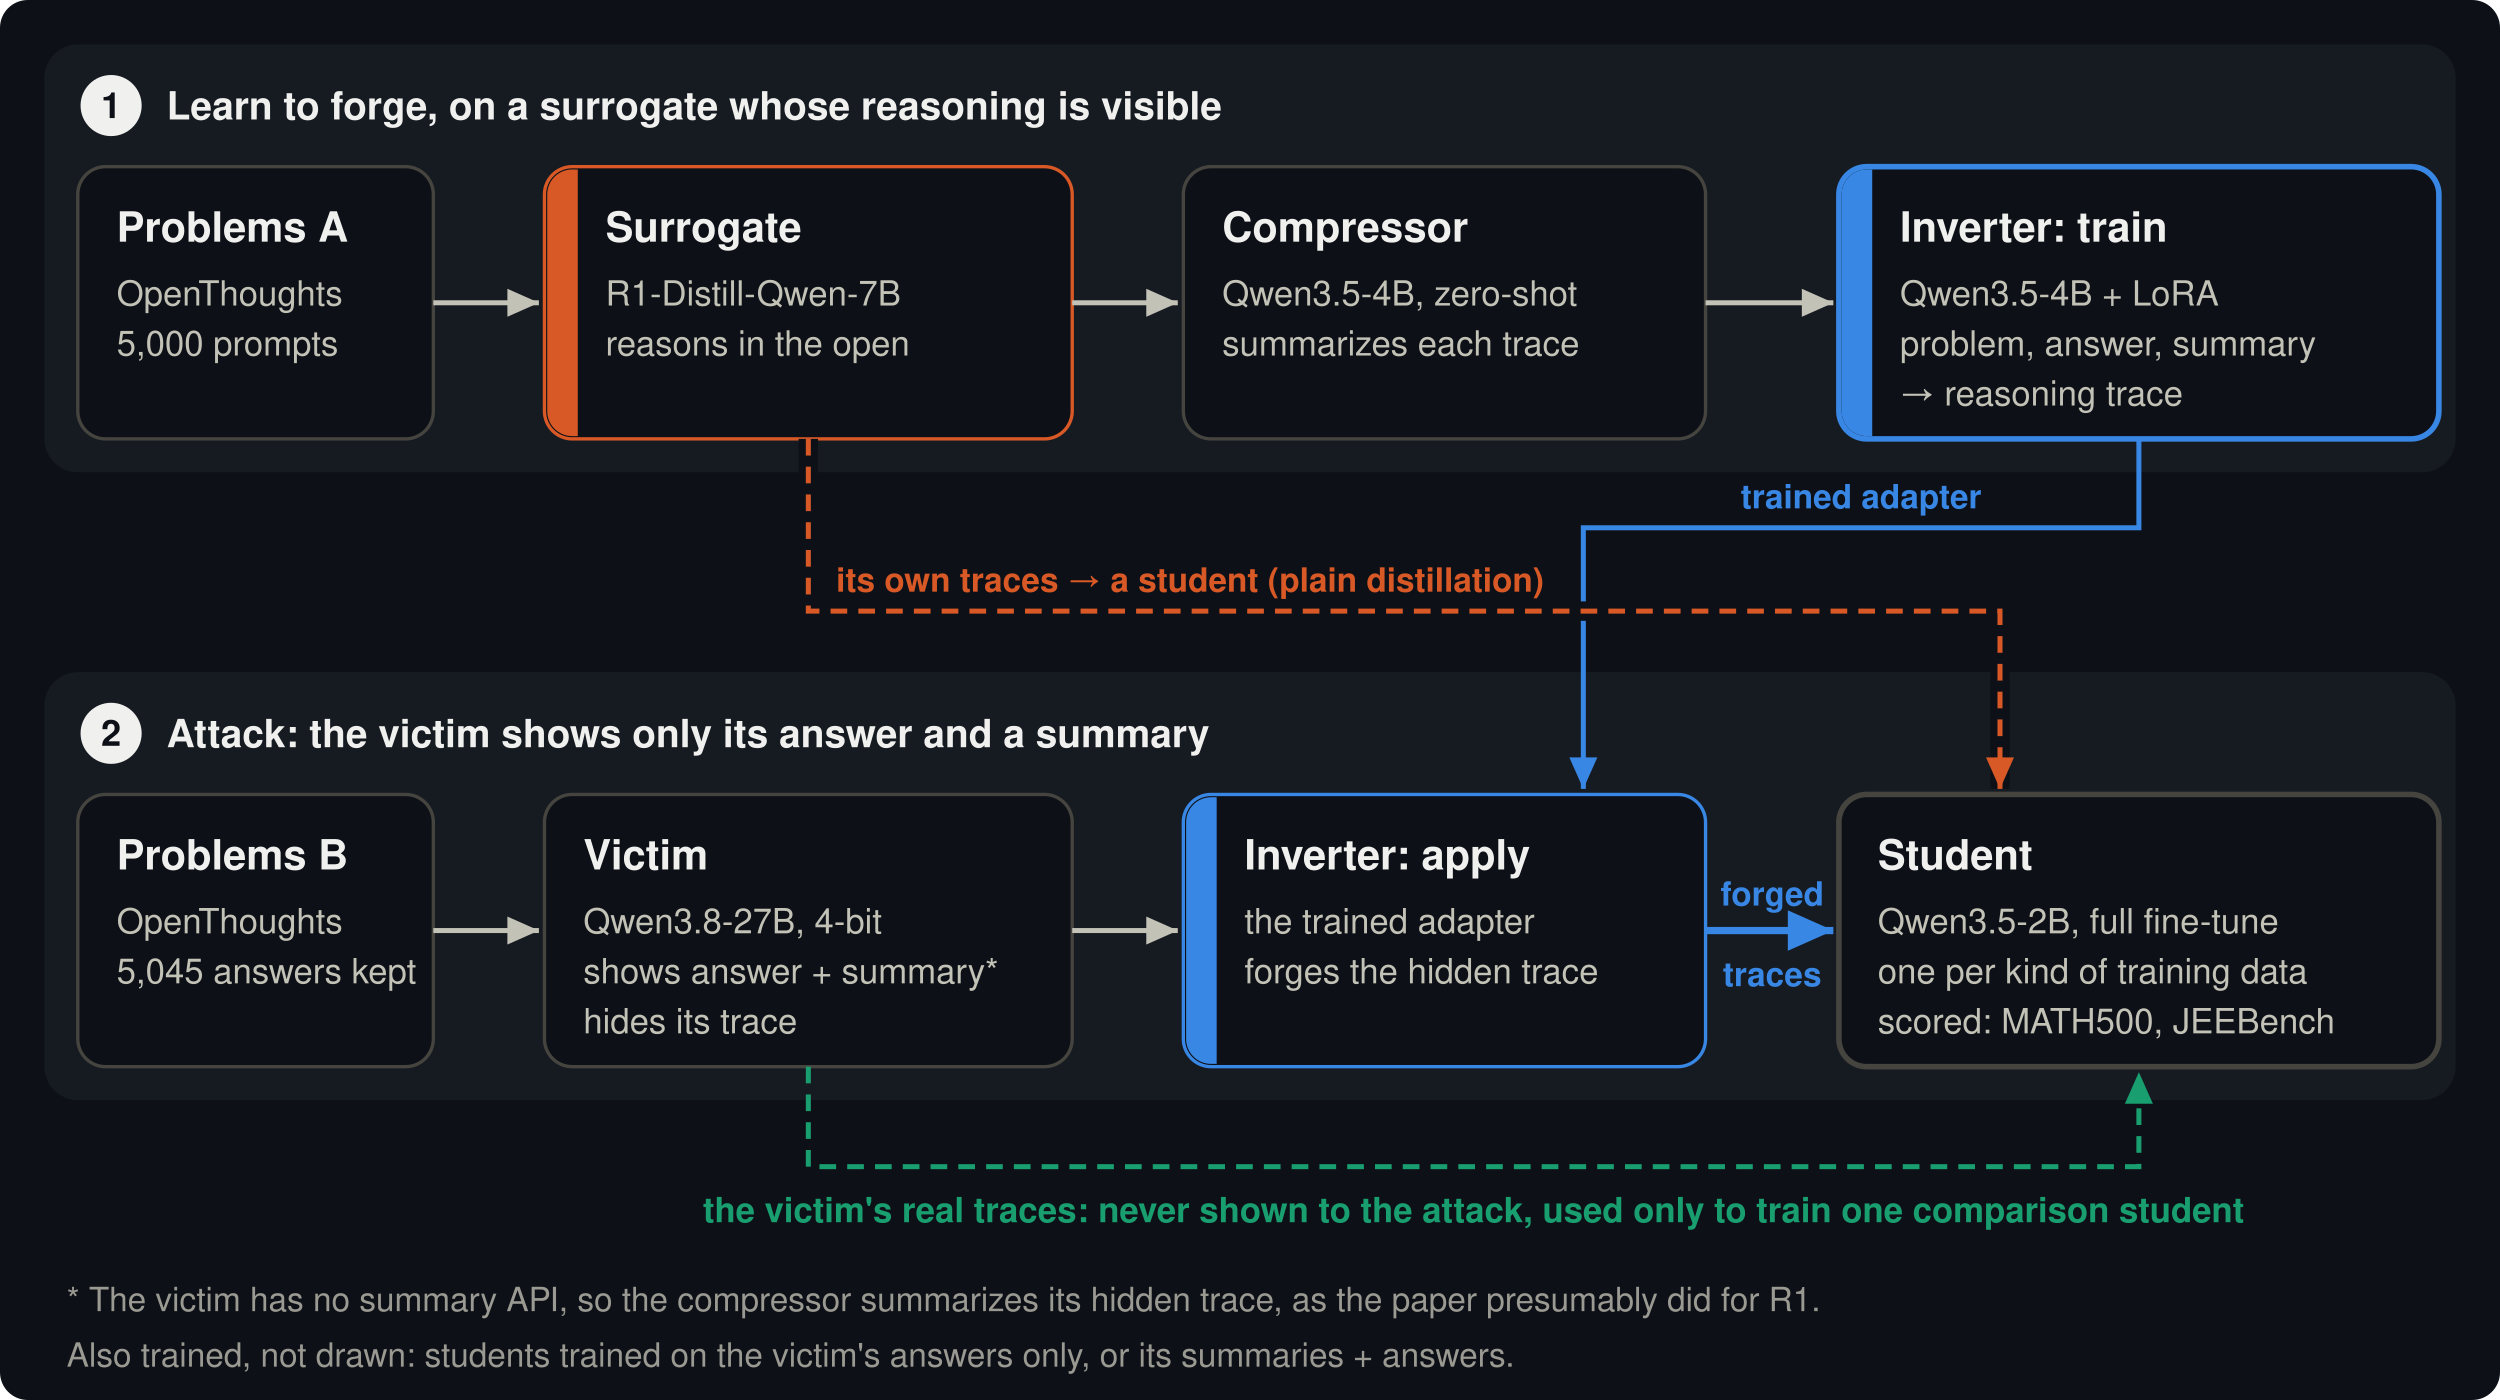
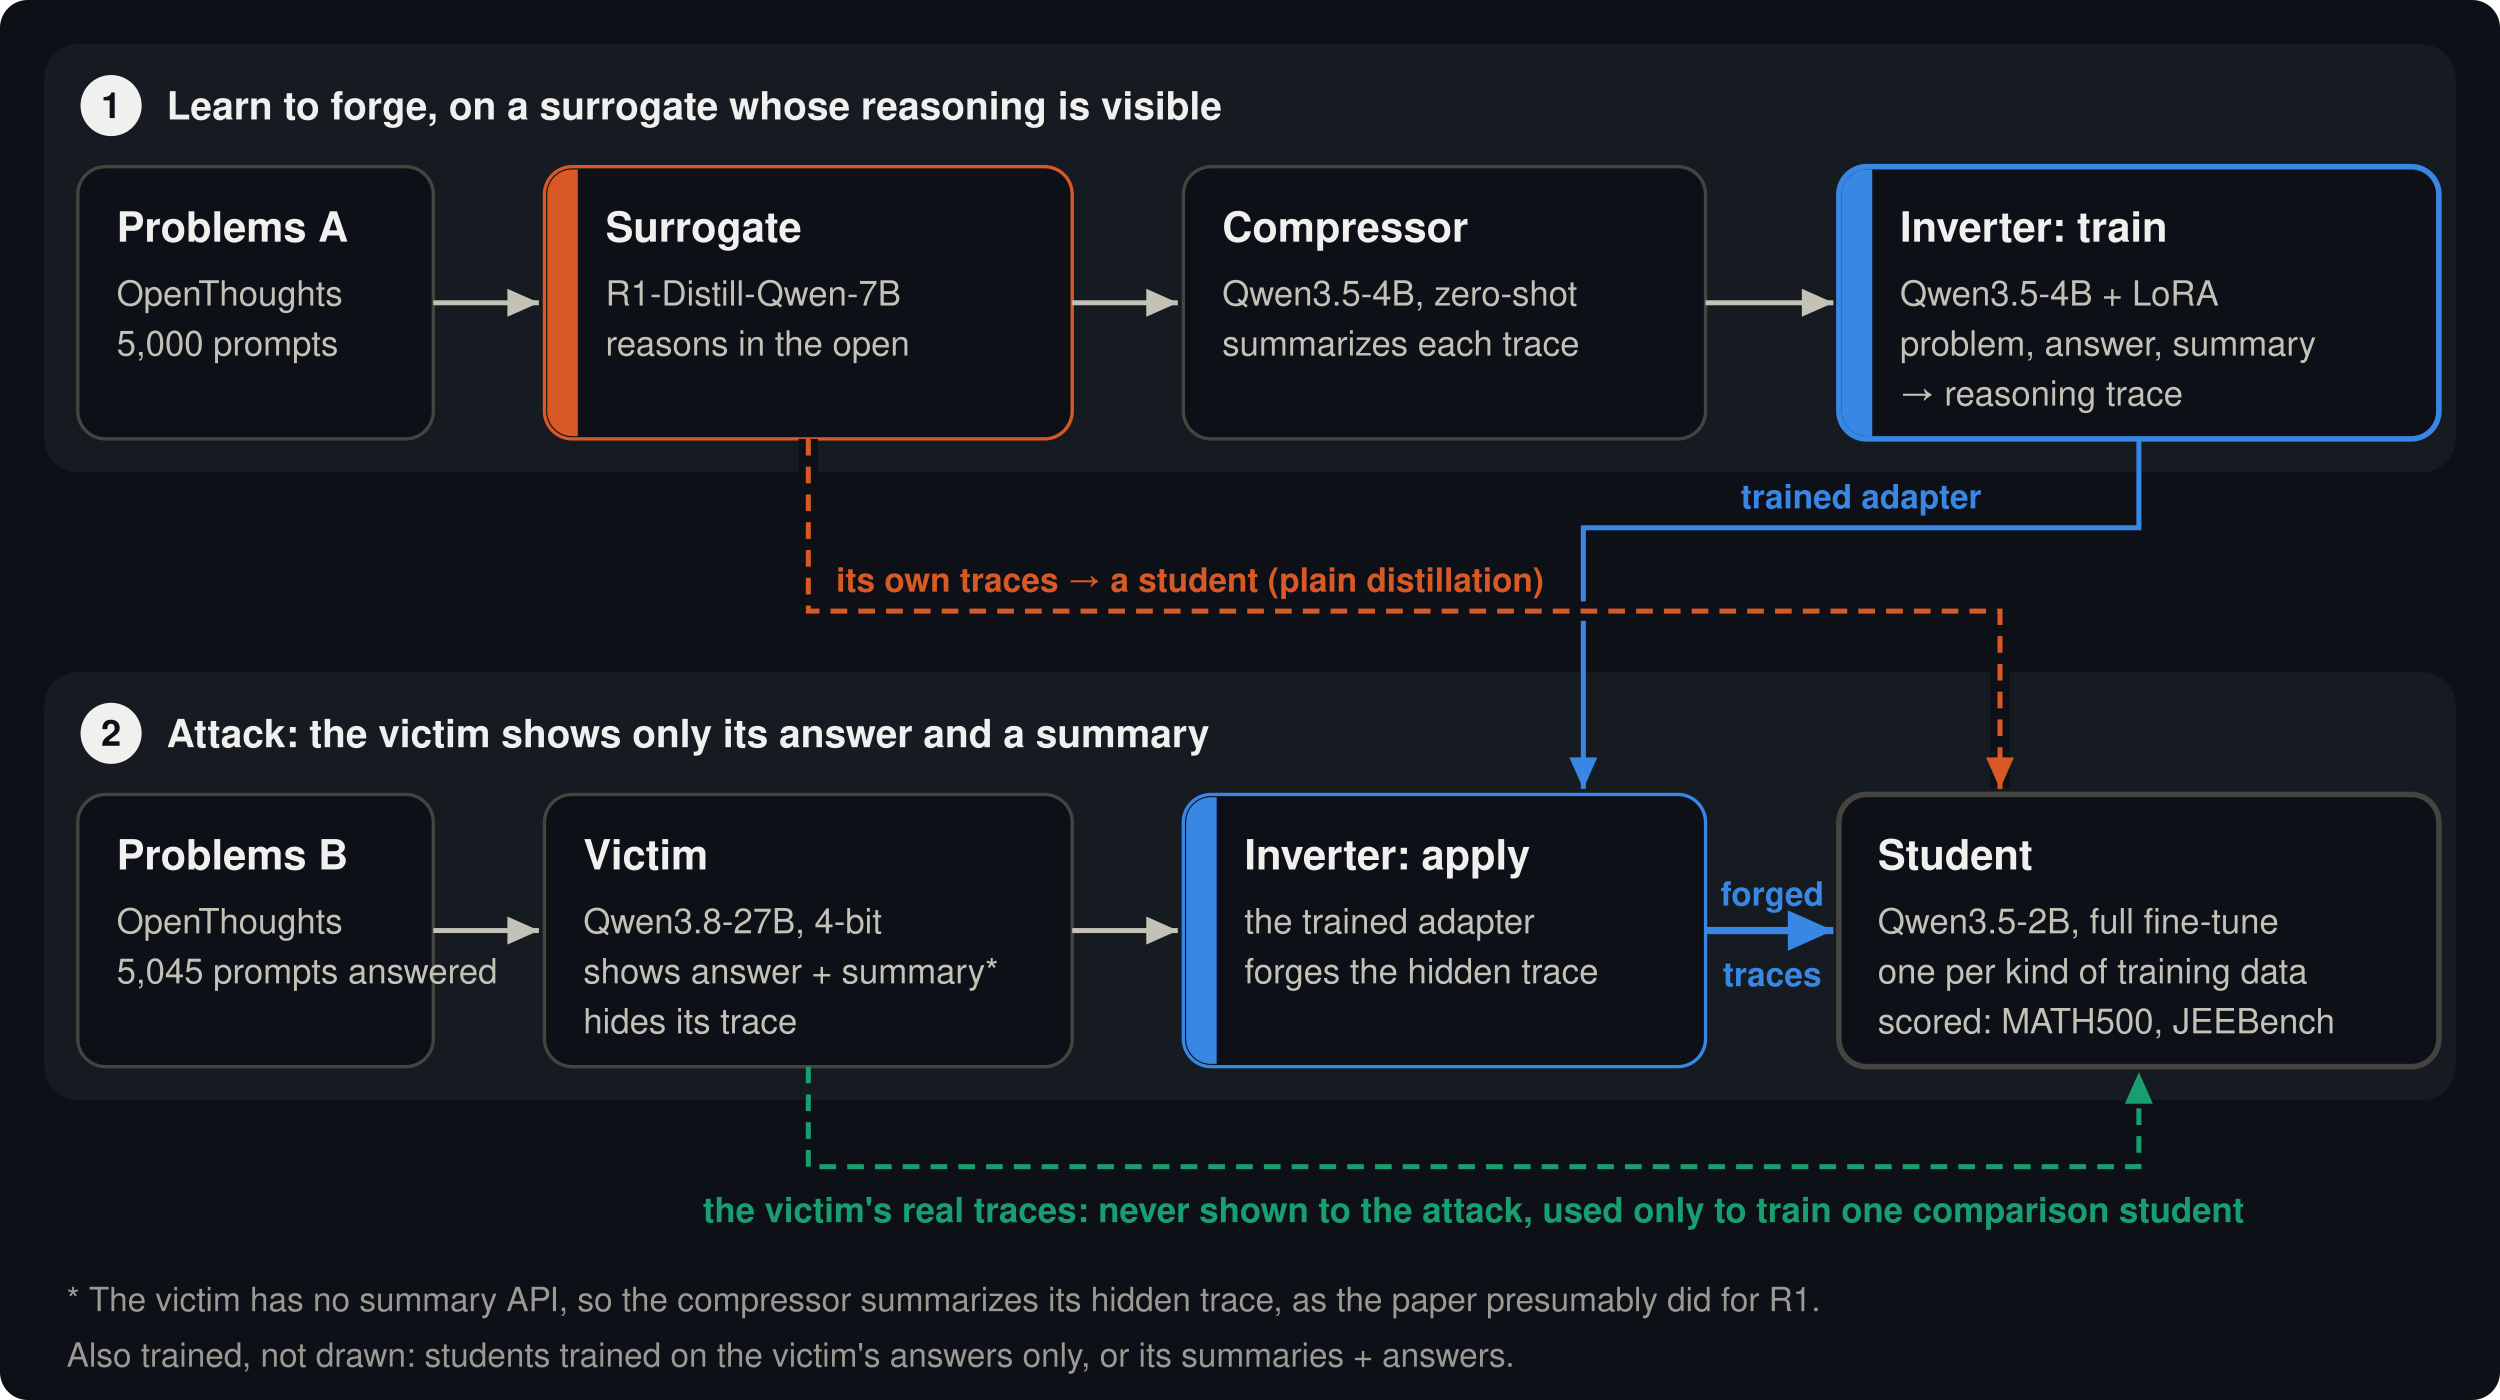
<svg xmlns="http://www.w3.org/2000/svg" width="900" height="504" viewBox="0 0 900 504" role="img" aria-label="Pipeline: surrogate, compressor, inverter, victim, student">
  <rect x="0.0" y="0.0" width="900.0" height="504.0" rx="10" fill="#0d1117" />
  <defs>
    <marker id="ah-ink" viewBox="0 0 10 10" refX="9" refY="5" markerWidth="7" markerHeight="7" orient="auto-start-reverse">
      <path d="M0,1 L9,5 L0,9 Z" fill="#c3c2b7" />
    </marker>
    <marker id="ah-forged" viewBox="0 0 10 10" refX="9" refY="5" markerWidth="7" markerHeight="7" orient="auto-start-reverse">
      <path d="M0,1 L9,5 L0,9 Z" fill="#3987e5" />
    </marker>
    <marker id="ah-oracle" viewBox="0 0 10 10" refX="9" refY="5" markerWidth="7" markerHeight="7" orient="auto-start-reverse">
      <path d="M0,1 L9,5 L0,9 Z" fill="#199e70" />
    </marker>
    <marker id="ah-distilled" viewBox="0 0 10 10" refX="9" refY="5" markerWidth="7" markerHeight="7" orient="auto-start-reverse">
      <path d="M0,1 L9,5 L0,9 Z" fill="#d95926" />
    </marker>
  </defs>
  <rect x="16.0" y="16.0" width="868.0" height="154.0" rx="12" fill="#161b22" />
  <circle cx="40" cy="38" r="11" fill="#f0f0ee" />
  <text x="40.0" y="42.5" font-family="system-ui, -apple-system, &quot;Segoe UI&quot;, Helvetica, Arial, sans-serif" font-size="13" fill="#0d1117" text-anchor="middle" font-weight="700" style="">1</text>
  <text x="60.0" y="43.0" font-family="system-ui, -apple-system, &quot;Segoe UI&quot;, Helvetica, Arial, sans-serif" font-size="14" fill="#f0f0ee" text-anchor="start" font-weight="600" style="">Learn to forge, on a surrogate whose reasoning is visible</text>
  <rect x="16.0" y="242.0" width="868.0" height="154.0" rx="12" fill="#161b22" />
  <circle cx="40" cy="264" r="11" fill="#f0f0ee" />
  <text x="40.0" y="268.5" font-family="system-ui, -apple-system, &quot;Segoe UI&quot;, Helvetica, Arial, sans-serif" font-size="13" fill="#0d1117" text-anchor="middle" font-weight="700" style="">2</text>
  <text x="60.0" y="269.0" font-family="system-ui, -apple-system, &quot;Segoe UI&quot;, Helvetica, Arial, sans-serif" font-size="14" fill="#f0f0ee" text-anchor="start" font-weight="600" style="">Attack: the victim shows only its answer and a summary</text>
  <rect x="28.0" y="60.0" width="128.0" height="98.0" rx="10" fill="#0d1117" stroke="#45443f" stroke-width="1.2" />
  <text x="42.0" y="87.0" font-family="system-ui, -apple-system, &quot;Segoe UI&quot;, Helvetica, Arial, sans-serif" font-size="15" fill="#f0f0ee" text-anchor="start" font-weight="700" style="">Problems A</text>
  <text x="42.0" y="110.0" font-family="system-ui, -apple-system, &quot;Segoe UI&quot;, Helvetica, Arial, sans-serif" font-size="12.5" fill="#c3c2b7" text-anchor="start" font-weight="normal" style="">OpenThoughts</text>
  <text x="42.0" y="128.0" font-family="system-ui, -apple-system, &quot;Segoe UI&quot;, Helvetica, Arial, sans-serif" font-size="12.5" fill="#c3c2b7" text-anchor="start" font-weight="normal" style="">5,000 prompts</text>
  <rect x="196.0" y="60.0" width="190.0" height="98.0" rx="10" fill="#0d1117" stroke="#d95926" stroke-width="1.2" />
  <path d="M197.0,70.0 a9,9 0 0 1 9,-9 H208.0 V157.0 H206.0 a9,9 0 0 1 -9,-9 Z" fill="#d95926" />
  <text x="218.0" y="87.0" font-family="system-ui, -apple-system, &quot;Segoe UI&quot;, Helvetica, Arial, sans-serif" font-size="15" fill="#f0f0ee" text-anchor="start" font-weight="700" style="">Surrogate</text>
  <text x="218.0" y="110.0" font-family="system-ui, -apple-system, &quot;Segoe UI&quot;, Helvetica, Arial, sans-serif" font-size="12.5" fill="#c3c2b7" text-anchor="start" font-weight="normal" style="">R1-Distill-Qwen-7B</text>
  <text x="218.0" y="128.0" font-family="system-ui, -apple-system, &quot;Segoe UI&quot;, Helvetica, Arial, sans-serif" font-size="12.5" fill="#c3c2b7" text-anchor="start" font-weight="normal" style="">reasons in the open</text>
  <rect x="426.0" y="60.0" width="188.0" height="98.0" rx="10" fill="#0d1117" stroke="#45443f" stroke-width="1.2" />
  <text x="440.0" y="87.0" font-family="system-ui, -apple-system, &quot;Segoe UI&quot;, Helvetica, Arial, sans-serif" font-size="15" fill="#f0f0ee" text-anchor="start" font-weight="700" style="">Compressor</text>
  <text x="440.0" y="110.0" font-family="system-ui, -apple-system, &quot;Segoe UI&quot;, Helvetica, Arial, sans-serif" font-size="12.5" fill="#c3c2b7" text-anchor="start" font-weight="normal" style="">Qwen3.5-4B, zero-shot</text>
  <text x="440.0" y="128.0" font-family="system-ui, -apple-system, &quot;Segoe UI&quot;, Helvetica, Arial, sans-serif" font-size="12.5" fill="#c3c2b7" text-anchor="start" font-weight="normal" style="">summarizes each trace</text>
  <rect x="662.0" y="60.0" width="216.0" height="98.0" rx="10" fill="#0d1117" stroke="#3987e5" stroke-width="2" />
  <path d="M663.0,70.0 a9,9 0 0 1 9,-9 H674.0 V157.0 H672.0 a9,9 0 0 1 -9,-9 Z" fill="#3987e5" />
  <text x="684.0" y="87.0" font-family="system-ui, -apple-system, &quot;Segoe UI&quot;, Helvetica, Arial, sans-serif" font-size="15" fill="#f0f0ee" text-anchor="start" font-weight="700" style="">Inverter: train</text>
  <text x="684.0" y="110.0" font-family="system-ui, -apple-system, &quot;Segoe UI&quot;, Helvetica, Arial, sans-serif" font-size="12.5" fill="#c3c2b7" text-anchor="start" font-weight="normal" style="">Qwen3.5-4B + LoRA</text>
  <text x="684.0" y="128.0" font-family="system-ui, -apple-system, &quot;Segoe UI&quot;, Helvetica, Arial, sans-serif" font-size="12.5" fill="#c3c2b7" text-anchor="start" font-weight="normal" style="">problem, answer, summary</text>
  <text x="684.0" y="146.0" font-family="system-ui, -apple-system, &quot;Segoe UI&quot;, Helvetica, Arial, sans-serif" font-size="12.5" fill="#c3c2b7" text-anchor="start" font-weight="normal" style="">→ reasoning trace</text>
  <line x1="156.0" y1="109.0" x2="194.0" y2="109.0" stroke="#c3c2b7" stroke-width="1.8" marker-end="url(#ah-ink)" />
  <line x1="386.0" y1="109.0" x2="424.0" y2="109.0" stroke="#c3c2b7" stroke-width="1.8" marker-end="url(#ah-ink)" />
  <line x1="614.0" y1="109.0" x2="660.0" y2="109.0" stroke="#c3c2b7" stroke-width="1.8" marker-end="url(#ah-ink)" />
  <rect x="28.0" y="286.0" width="128.0" height="98.0" rx="10" fill="#0d1117" stroke="#45443f" stroke-width="1.2" />
  <text x="42.0" y="313.0" font-family="system-ui, -apple-system, &quot;Segoe UI&quot;, Helvetica, Arial, sans-serif" font-size="15" fill="#f0f0ee" text-anchor="start" font-weight="700" style="">Problems B</text>
  <text x="42.0" y="336.0" font-family="system-ui, -apple-system, &quot;Segoe UI&quot;, Helvetica, Arial, sans-serif" font-size="12.5" fill="#c3c2b7" text-anchor="start" font-weight="normal" style="">OpenThoughts</text>
-   <text x="42.0" y="354.0" font-family="system-ui, -apple-system, &quot;Segoe UI&quot;, Helvetica, Arial, sans-serif" font-size="12.5" fill="#c3c2b7" text-anchor="start" font-weight="normal" style="">5,045 answers kept</text>
+   <text x="42.0" y="354.0" font-family="system-ui, -apple-system, &quot;Segoe UI&quot;, Helvetica, Arial, sans-serif" font-size="12.5" fill="#c3c2b7" text-anchor="start" font-weight="normal" style="">5,045 prompts answered</text>
  <rect x="196.0" y="286.0" width="190.0" height="98.0" rx="10" fill="#0d1117" stroke="#45443f" stroke-width="1.2" />
  <text x="210.0" y="313.0" font-family="system-ui, -apple-system, &quot;Segoe UI&quot;, Helvetica, Arial, sans-serif" font-size="15" fill="#f0f0ee" text-anchor="start" font-weight="700" style="">Victim</text>
  <text x="210.0" y="336.0" font-family="system-ui, -apple-system, &quot;Segoe UI&quot;, Helvetica, Arial, sans-serif" font-size="12.5" fill="#c3c2b7" text-anchor="start" font-weight="normal" style="">Qwen3.8-27B, 4-bit</text>
  <text x="210.0" y="354.0" font-family="system-ui, -apple-system, &quot;Segoe UI&quot;, Helvetica, Arial, sans-serif" font-size="12.5" fill="#c3c2b7" text-anchor="start" font-weight="normal" style="">shows answer + summary*</text>
  <text x="210.0" y="372.0" font-family="system-ui, -apple-system, &quot;Segoe UI&quot;, Helvetica, Arial, sans-serif" font-size="12.5" fill="#c3c2b7" text-anchor="start" font-weight="normal" style="">hides its trace</text>
  <rect x="426.0" y="286.0" width="188.0" height="98.0" rx="10" fill="#0d1117" stroke="#3987e5" stroke-width="1.2" />
  <path d="M427.0,296.0 a9,9 0 0 1 9,-9 H438.0 V383.0 H436.0 a9,9 0 0 1 -9,-9 Z" fill="#3987e5" />
  <text x="448.0" y="313.0" font-family="system-ui, -apple-system, &quot;Segoe UI&quot;, Helvetica, Arial, sans-serif" font-size="15" fill="#f0f0ee" text-anchor="start" font-weight="700" style="">Inverter: apply</text>
  <text x="448.0" y="336.0" font-family="system-ui, -apple-system, &quot;Segoe UI&quot;, Helvetica, Arial, sans-serif" font-size="12.5" fill="#c3c2b7" text-anchor="start" font-weight="normal" style="">the trained adapter</text>
  <text x="448.0" y="354.0" font-family="system-ui, -apple-system, &quot;Segoe UI&quot;, Helvetica, Arial, sans-serif" font-size="12.5" fill="#c3c2b7" text-anchor="start" font-weight="normal" style="">forges the hidden trace</text>
  <rect x="662.0" y="286.0" width="216.0" height="98.0" rx="10" fill="#0d1117" stroke="#45443f" stroke-width="2" />
  <text x="676.0" y="313.0" font-family="system-ui, -apple-system, &quot;Segoe UI&quot;, Helvetica, Arial, sans-serif" font-size="15" fill="#f0f0ee" text-anchor="start" font-weight="700" style="">Student</text>
  <text x="676.0" y="336.0" font-family="system-ui, -apple-system, &quot;Segoe UI&quot;, Helvetica, Arial, sans-serif" font-size="12.5" fill="#c3c2b7" text-anchor="start" font-weight="normal" style="">Qwen3.5-2B, full fine-tune</text>
  <text x="676.0" y="354.0" font-family="system-ui, -apple-system, &quot;Segoe UI&quot;, Helvetica, Arial, sans-serif" font-size="12.5" fill="#c3c2b7" text-anchor="start" font-weight="normal" style="">one per kind of training data</text>
  <text x="676.0" y="372.0" font-family="system-ui, -apple-system, &quot;Segoe UI&quot;, Helvetica, Arial, sans-serif" font-size="12.5" fill="#c3c2b7" text-anchor="start" font-weight="normal" style="">scored: MATH500, JEEBench</text>
  <line x1="156.0" y1="335.0" x2="194.0" y2="335.0" stroke="#c3c2b7" stroke-width="1.8" marker-end="url(#ah-ink)" />
  <line x1="386.0" y1="335.0" x2="424.0" y2="335.0" stroke="#c3c2b7" stroke-width="1.8" marker-end="url(#ah-ink)" />
  <line x1="614.0" y1="335.0" x2="660.0" y2="335.0" stroke="#3987e5" stroke-width="2.6" marker-end="url(#ah-forged)" />
  <text x="638.0" y="326.0" font-family="system-ui, -apple-system, &quot;Segoe UI&quot;, Helvetica, Arial, sans-serif" font-size="12" fill="#3987e5" text-anchor="middle" font-weight="700" style="">forged</text>
  <text x="638.0" y="355.0" font-family="system-ui, -apple-system, &quot;Segoe UI&quot;, Helvetica, Arial, sans-serif" font-size="12" fill="#3987e5" text-anchor="middle" font-weight="700" style="">traces</text>
  <path d="M770.0,158 V190 H570 V284" fill="none" stroke="#3987e5" stroke-width="1.8" marker-end="url(#ah-forged)" />
  <text x="670.0" y="183.0" font-family="system-ui, -apple-system, &quot;Segoe UI&quot;, Helvetica, Arial, sans-serif" font-size="12" fill="#3987e5" text-anchor="middle" font-weight="700" style="" paint-order="stroke" stroke="#0d1117" stroke-width="3" stroke-linejoin="round">trained adapter</text>
  <path d="M291.0,158 V220 H720 V284" fill="none" stroke="#0d1117" stroke-width="7" />
  <path d="M291.0,158 V220 H720 V284" fill="none" stroke="#d95926" stroke-width="1.8" stroke-dasharray="6 4" marker-end="url(#ah-distilled)" />
  <text x="301.0" y="213.0" font-family="system-ui, -apple-system, &quot;Segoe UI&quot;, Helvetica, Arial, sans-serif" font-size="12" fill="#d95926" text-anchor="start" font-weight="700" style="" paint-order="stroke" stroke="#0d1117" stroke-width="3" stroke-linejoin="round">its own traces → a student (plain distillation)</text>
  <path d="M291.0,384 V420 H770.0 V386" fill="none" stroke="#199e70" stroke-width="1.8" stroke-dasharray="6 4" marker-end="url(#ah-oracle)" />
  <text x="530.5" y="440.0" font-family="system-ui, -apple-system, &quot;Segoe UI&quot;, Helvetica, Arial, sans-serif" font-size="12.5" fill="#199e70" text-anchor="middle" font-weight="700" style="">the victim's real traces: never shown to the attack, used only to train one comparison student</text>
  <text x="24.0" y="472.0" font-family="system-ui, -apple-system, &quot;Segoe UI&quot;, Helvetica, Arial, sans-serif" font-size="12" fill="#9a9992" text-anchor="start" font-weight="normal" style="">* The victim has no summary API, so the compressor summarizes its hidden trace, as the paper presumably did for R1.</text>
  <text x="24.0" y="492.0" font-family="system-ui, -apple-system, &quot;Segoe UI&quot;, Helvetica, Arial, sans-serif" font-size="12" fill="#9a9992" text-anchor="start" font-weight="normal" style="">Also trained, not drawn: students trained on the victim's answers only, or its summaries + answers.</text>
</svg>
